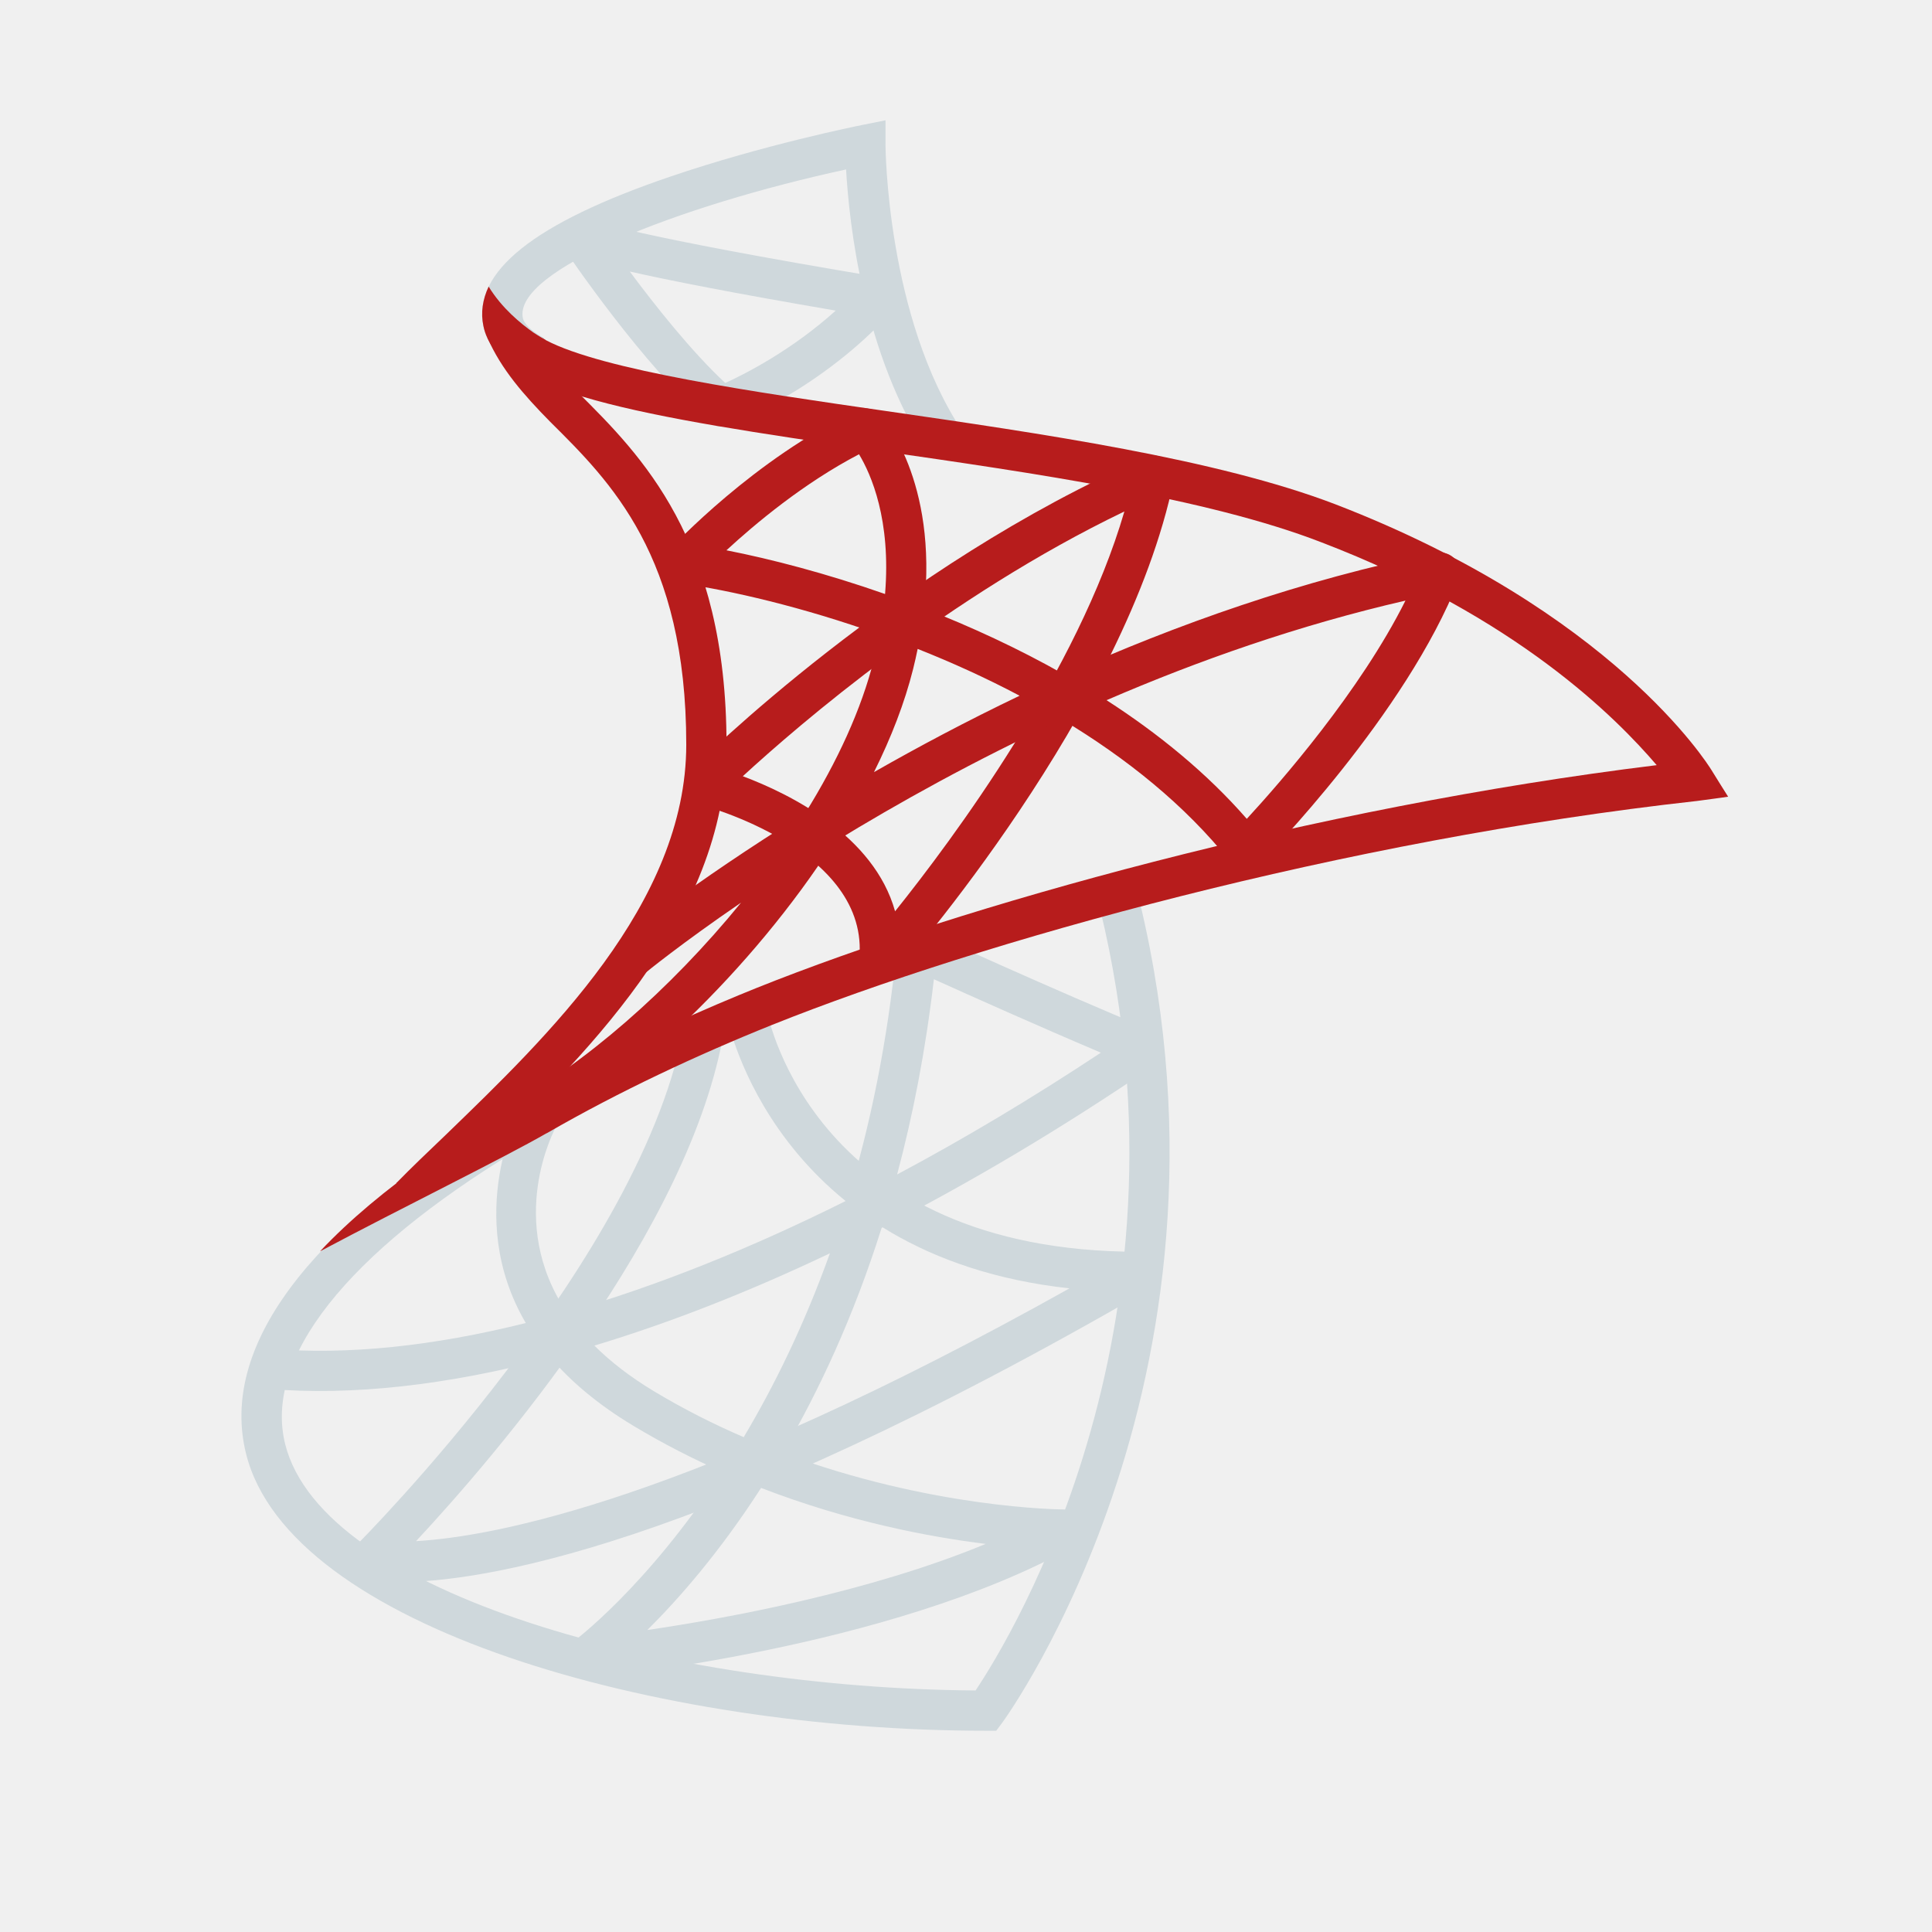
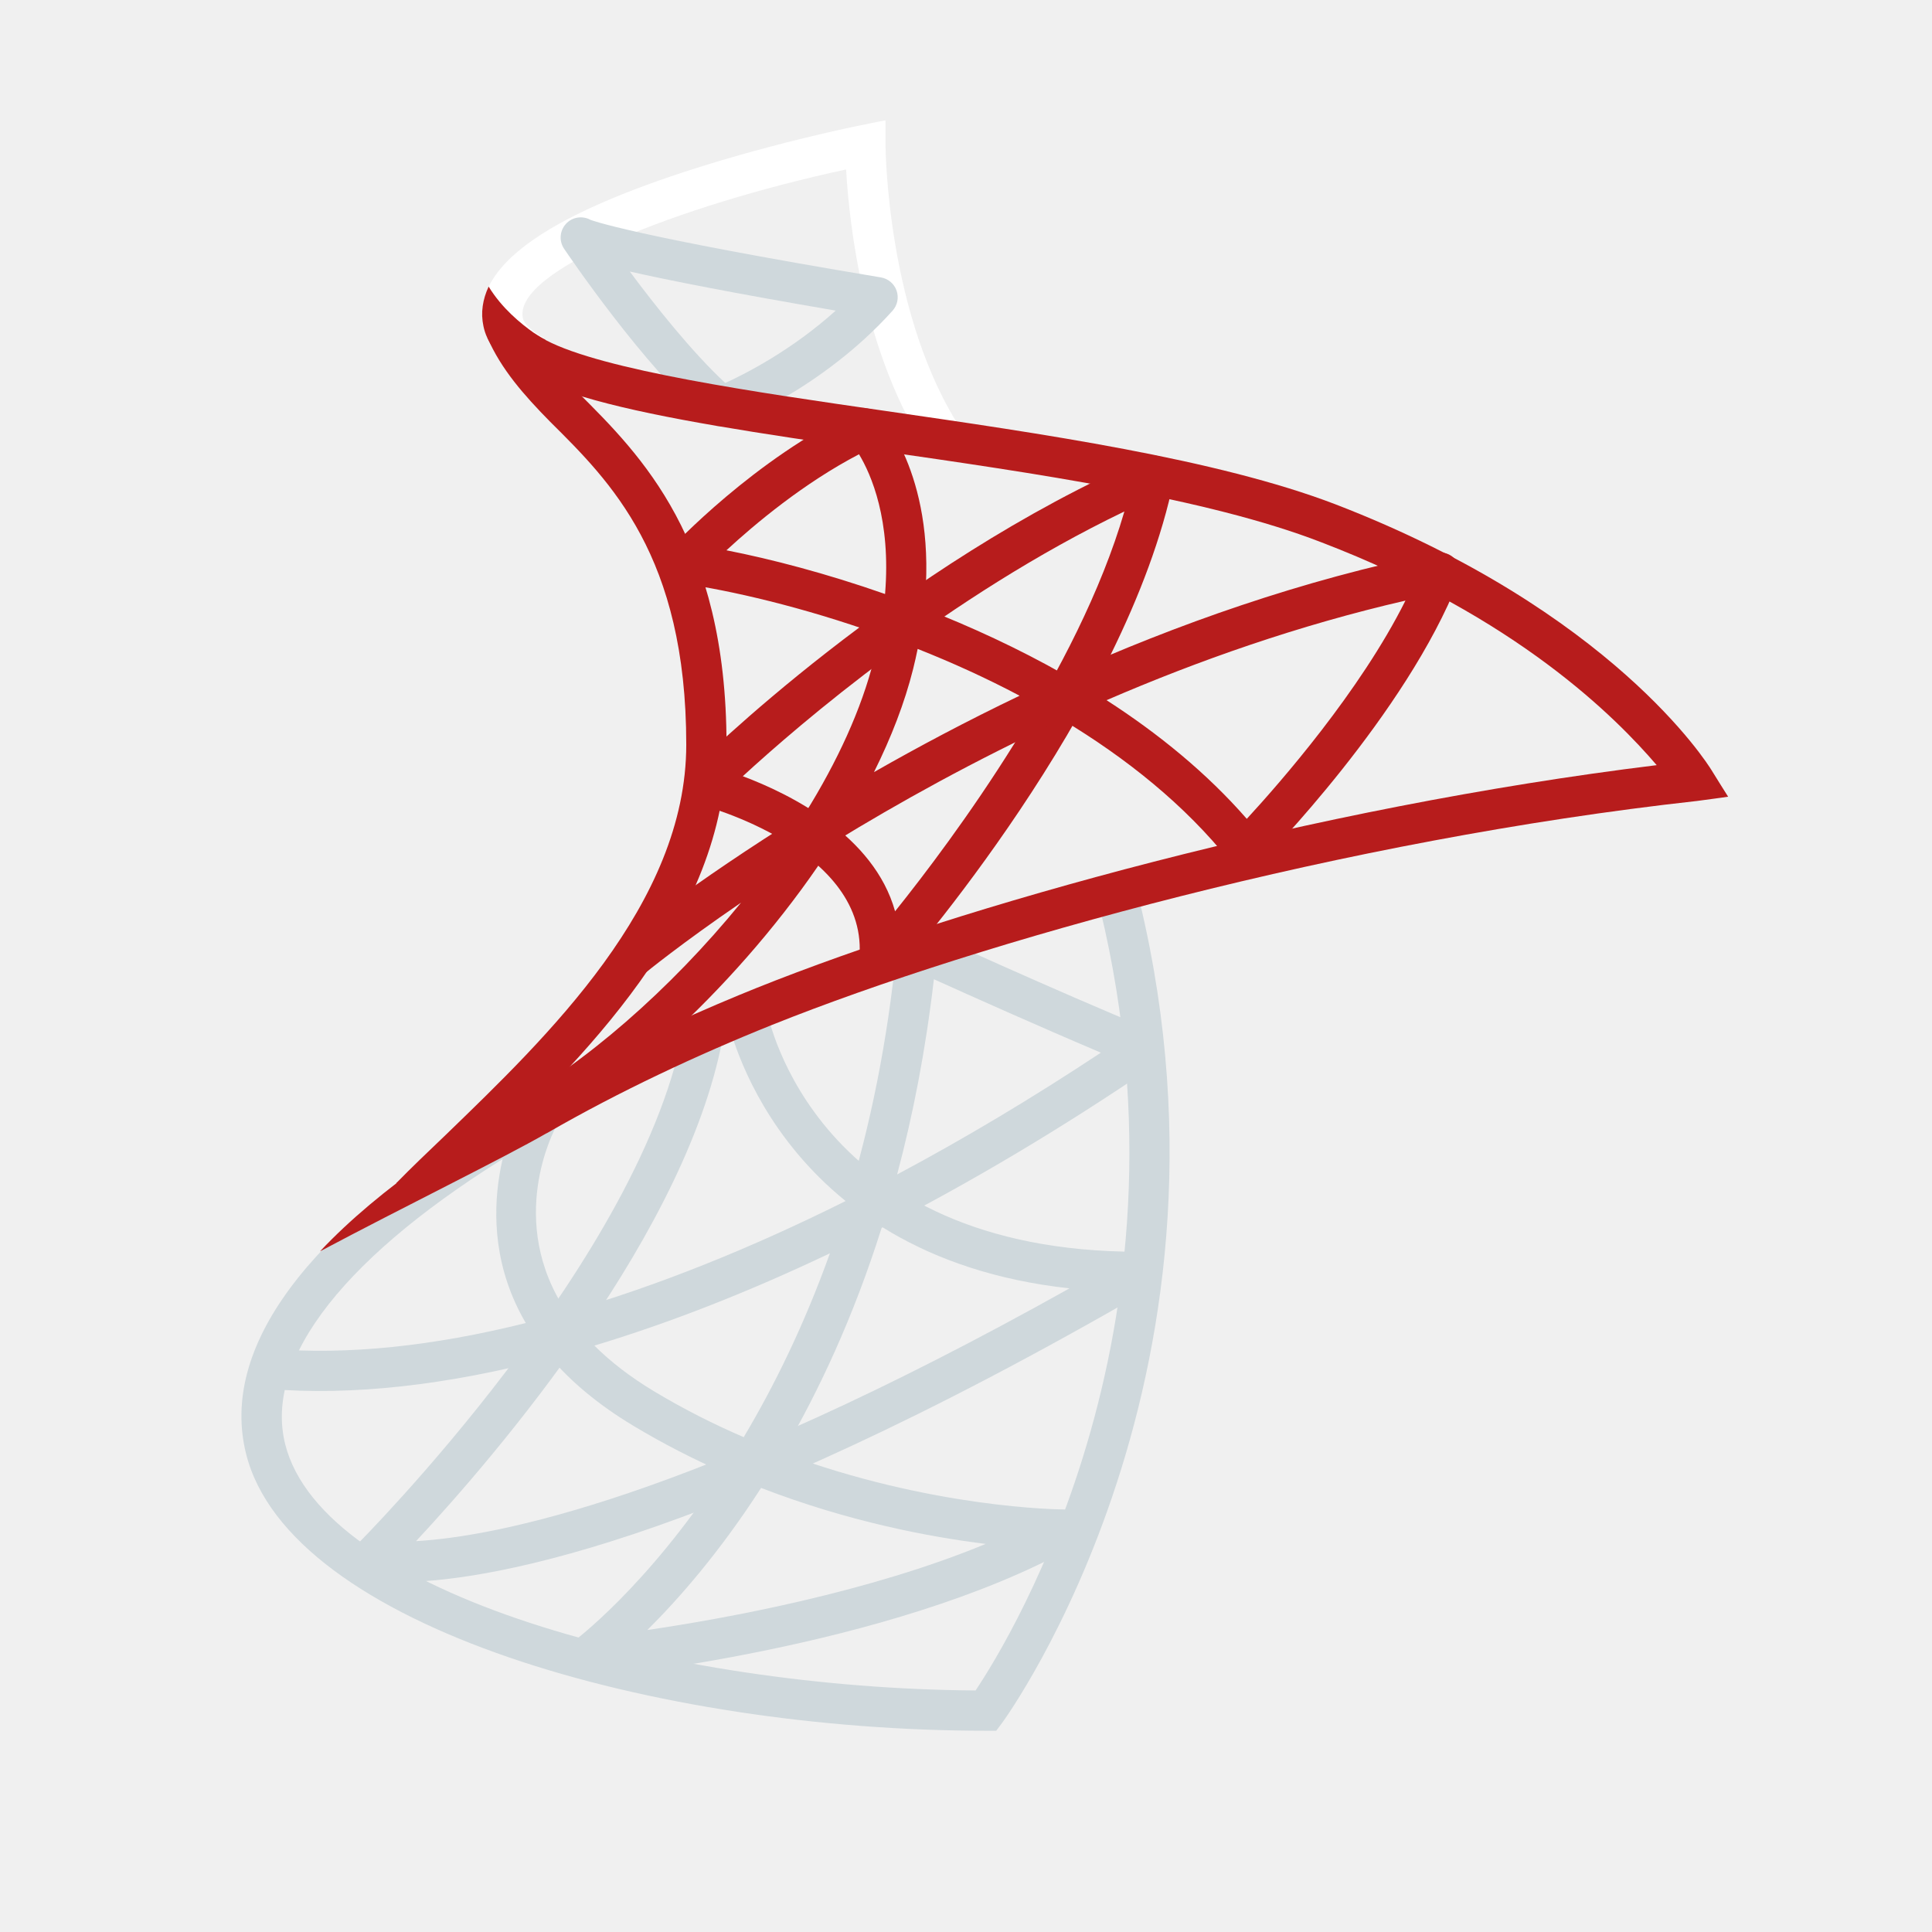
<svg xmlns="http://www.w3.org/2000/svg" viewBox="0 0 48 48" width="240px" height="240px">
-   <path fill="#cfd8dc" d="M23.084,11.277c-1.633-2.449-1.986-5.722-2.063-7.067c-4.148,0.897-8.269,2.506-8.031,3.691 c0.03,0.149,0.218,0.328,0.53,0.502l-0.488,0.873c-0.596-0.334-0.931-0.719-1.022-1.179c-0.269-1.341,1.25-2.554,4.642-3.709 c2.316-0.789,4.652-1.26,4.751-1.279l0.597-0.12L22,3.6c0,0.042,0.026,4.288,1.916,7.123L23.084,11.277z" />
+   <path fill="#FFF" d="M23.084,11.277c-1.633-2.449-1.986-5.722-2.063-7.067c-4.148,0.897-8.269,2.506-8.031,3.691 c0.03,0.149,0.218,0.328,0.53,0.502l-0.488,0.873c-0.596-0.334-0.931-0.719-1.022-1.179c-0.269-1.341,1.25-2.554,4.642-3.709 c2.316-0.789,4.652-1.26,4.751-1.279l0.597-0.12L22,3.6c0,0.042,0.026,4.288,1.916,7.123L23.084,11.277z" />
  <path fill="#cfd8dc" d="M24.751,43H24.5c-8.192,0-17.309-2.573-18.386-6.879c-0.657-2.63,1.492-5.536,6.214-8.401 l0.52,0.854c-4.249,2.579-6.296,5.172-5.763,7.305c0.935,3.738,9.575,6.068,17.153,6.12c0.901-1.347,5.742-9.26,2.979-19.873 l0.967-0.252c3.149,12.092-3.218,20.837-3.282,20.924L24.751,43z" />
  <path fill="#cfd8dc" d="M9.931,39.306c-0.539,0-0.806-0.059-0.85-0.07c-0.176-0.043-0.314-0.178-0.362-0.352 c-0.049-0.174,0.001-0.361,0.129-0.488c0.072-0.072,7.197-7.208,8.159-12.978l0.986,0.164c-0.827,4.964-5.715,10.623-7.656,12.707 c1.939-0.111,6.835-1.019,16.234-6.28c-7.335-0.804-8.495-6.676-8.507-6.739l0.983-0.181c0.047,0.246,1.226,6.011,9.244,6.011 c0.003,0,0.005,0,0.008,0l0,0c0.227,0,0.424,0.152,0.482,0.37c0.06,0.218-0.036,0.449-0.231,0.563 C17.315,38.542,11.867,39.305,9.931,39.306z" />
  <path fill="#cfd8dc" d="M14.524,41.7c-0.207,0-0.395-0.128-0.468-0.325c-0.079-0.211-0.007-0.45,0.177-0.582 c0.034-0.025,1.813-1.338,3.706-4.228c-0.728-0.322-1.465-0.698-2.196-1.137c-0.888-0.533-1.559-1.105-2.06-1.691 c-2.57,0.678-4.942,0.946-7.025,0.769l0.084-0.996c1.876,0.159,4.009-0.063,6.321-0.64c-1.573-2.688-0.129-5.356-0.109-5.392 l0.874,0.487c-0.067,0.122-1.265,2.37,0.249,4.633c2.201-0.632,4.549-1.567,6.979-2.782c0.559-1.835,0.996-3.922,1.225-6.276 c0.016-0.161,0.108-0.304,0.248-0.385s0.311-0.088,0.458-0.021c0.032,0.015,3.264,1.491,5.604,2.454 c0.17,0.07,0.288,0.228,0.307,0.411c0.02,0.183-0.063,0.361-0.216,0.465c-2.289,1.56-4.563,2.913-6.778,4.042 c-0.702,2.225-1.571,4.077-2.459,5.591c3.702,1.383,6.915,1.404,6.956,1.404c0.228,0,0.427,0.154,0.484,0.375 c0.057,0.221-0.042,0.452-0.241,0.563c-4.54,2.522-11.767,3.232-12.072,3.261C14.556,41.699,14.54,41.7,14.524,41.7z M18.909,36.967c-1.04,1.614-2.062,2.773-2.826,3.53c1.998-0.294,5.501-0.938,8.408-2.139 C23.099,38.187,21.084,37.807,18.909,36.967z M14.767,33.431c0.393,0.392,0.883,0.775,1.49,1.14 c0.736,0.442,1.483,0.817,2.22,1.135c0.754-1.264,1.501-2.781,2.142-4.568C18.598,32.1,16.636,32.868,14.767,33.431z M23.202,24.329c-0.205,1.768-0.521,3.381-0.913,4.85c1.66-0.885,3.354-1.896,5.062-3.026 C25.802,25.497,24.099,24.734,23.202,24.329z" />
  <path fill="#cfd8dc" d="M17.924,10.6c-0.117,0-0.233-0.042-0.325-0.12c-1.61-1.378-3.505-4.182-3.585-4.301 c-0.129-0.191-0.109-0.446,0.046-0.616c0.154-0.171,0.408-0.211,0.608-0.102c0.011,0.003,0.938,0.385,7.217,1.431 c0.181,0.03,0.33,0.156,0.39,0.328c0.061,0.172,0.022,0.364-0.1,0.5c-1.758,1.953-3.979,2.813-4.073,2.848 C18.044,10.589,17.983,10.6,17.924,10.6z M15.647,6.746c0.631,0.849,1.54,1.996,2.372,2.769c0.511-0.233,1.657-0.818,2.744-1.798 C18.18,7.276,16.604,6.962,15.647,6.746z" />
  <path fill="#b71c1c" d="M21.843,24.4c-0.068,0-0.137-0.014-0.201-0.042c-0.199-0.088-0.319-0.294-0.296-0.51 c0.292-2.749-3.926-3.852-3.969-3.862c-0.174-0.044-0.312-0.179-0.359-0.352s0.002-0.359,0.129-0.486 c0.207-0.207,5.139-5.098,11.327-7.784c0.173-0.075,0.369-0.047,0.515,0.07c0.145,0.118,0.212,0.307,0.174,0.489 c-1.186,5.744-6.71,12.044-6.944,12.309C22.12,24.341,21.982,24.4,21.843,24.4z M18.455,19.285 c1.184,0.445,3.258,1.475,3.783,3.356c1.449-1.808,4.542-5.973,5.697-9.934C23.548,14.817,19.854,17.999,18.455,19.285z" />
  <path fill="#b71c1c" d="M13.079,28.36l-0.475-0.88c1.883-1.015,4.04-2.883,5.807-5.054c-1.504,1.03-2.365,1.735-2.392,1.758 l-0.639-0.77c0.039-0.032,1.764-1.447,4.631-3.22c0.787-1.266,1.392-2.568,1.703-3.816c0.053-0.212,0.099-0.417,0.136-0.615 c-1.925-0.687-3.701-1.094-4.921-1.269c-0.185-0.026-0.339-0.153-0.401-0.328c-0.062-0.175-0.021-0.371,0.104-0.507 c0.085-0.092,2.116-2.268,4.654-3.463c0.197-0.093,0.433-0.047,0.581,0.114c0.067,0.073,1.44,1.615,1.091,4.805 c1.155,0.45,2.345,0.997,3.491,1.648c2.759-1.24,5.892-2.356,9.229-3.03c0.172-0.034,0.363,0.028,0.481,0.168 c0.117,0.14,0.149,0.333,0.083,0.503c-1.3,3.332-4.786,6.891-4.934,7.041c-0.101,0.102-0.239,0.153-0.383,0.148 c-0.143-0.008-0.275-0.076-0.365-0.188c-1.12-1.408-2.584-2.574-4.163-3.523c-2.175,1.004-4.101,2.078-5.684,3.049 C18.693,24.084,15.644,26.979,13.079,28.36z M27.492,17.396c1.29,0.832,2.491,1.81,3.484,2.948 c0.828-0.898,2.815-3.168,3.942-5.422C32.268,15.532,29.76,16.415,27.492,17.396z M22.799,16.122 c-0.033,0.163-0.071,0.33-0.113,0.5c-0.21,0.839-0.544,1.701-0.972,2.561c1.096-0.626,2.309-1.272,3.618-1.898 C24.494,16.841,23.639,16.455,22.799,16.122z M18.048,13.672c1.111,0.218,2.48,0.574,3.941,1.086 c0.152-1.843-0.346-2.972-0.647-3.472C19.966,12.004,18.761,13.014,18.048,13.672z" />
  <path fill="#b71c1c" d="M18.05,18.5c0,4.38-3.65,7.86-6.28,10.4c-0.44,0.43-1.93,0.5-1.93,0.5 c0.37-0.38,0.79-0.78,1.24-1.21c2.5-2.42,5.97-5.73,5.97-9.69c0-4.69-1.89-6.54-3.38-8.02c-0.66-0.67-1.22-1.31-1.56-2.09 l0.31-0.13c0.34,0.15,0.73,0.32,1.03,0.45c0.24,0.35,0.56,0.69,0.93,1.06C15.91,11.3,18.05,13.4,18.05,18.5z" />
  <path fill="#b71c1c" d="M42.935,19.794c0,0-0.605,0.086-0.775,0.106c-8.76,0.97-17.8,3.49-22.97,5.56 c-1.87,0.75-3.81,1.66-5.58,2.68c-0.01,0.01-0.02,0.01-0.04,0.02C12.53,28.76,10,30,7.95,31.09c3-3.19,8.62-5.65,10.86-6.55 c5.07-2.03,13.78-4.48,22.35-5.53c-1.01-1.18-3.48-3.68-8.34-5.54c-2.84-1.1-7.16-1.72-10.97-2.27c-6.06-0.87-9.51-1.45-9.84-3.1 c-0.07-0.33-0.02-0.66,0.13-0.98c0.33,0.54,0.8,0.92,1.11,1.14c0.15,0.1,0.26,0.16,0.3,0.18l0.01,0.01 c1.42,0.75,5.25,1.3,8.44,1.76c3.86,0.56,8.23,1.19,11.18,2.32c6.87,2.65,9.24,6.44,9.34,6.6 C42.61,19.28,42.935,19.794,42.935,19.794z" />
</svg>
